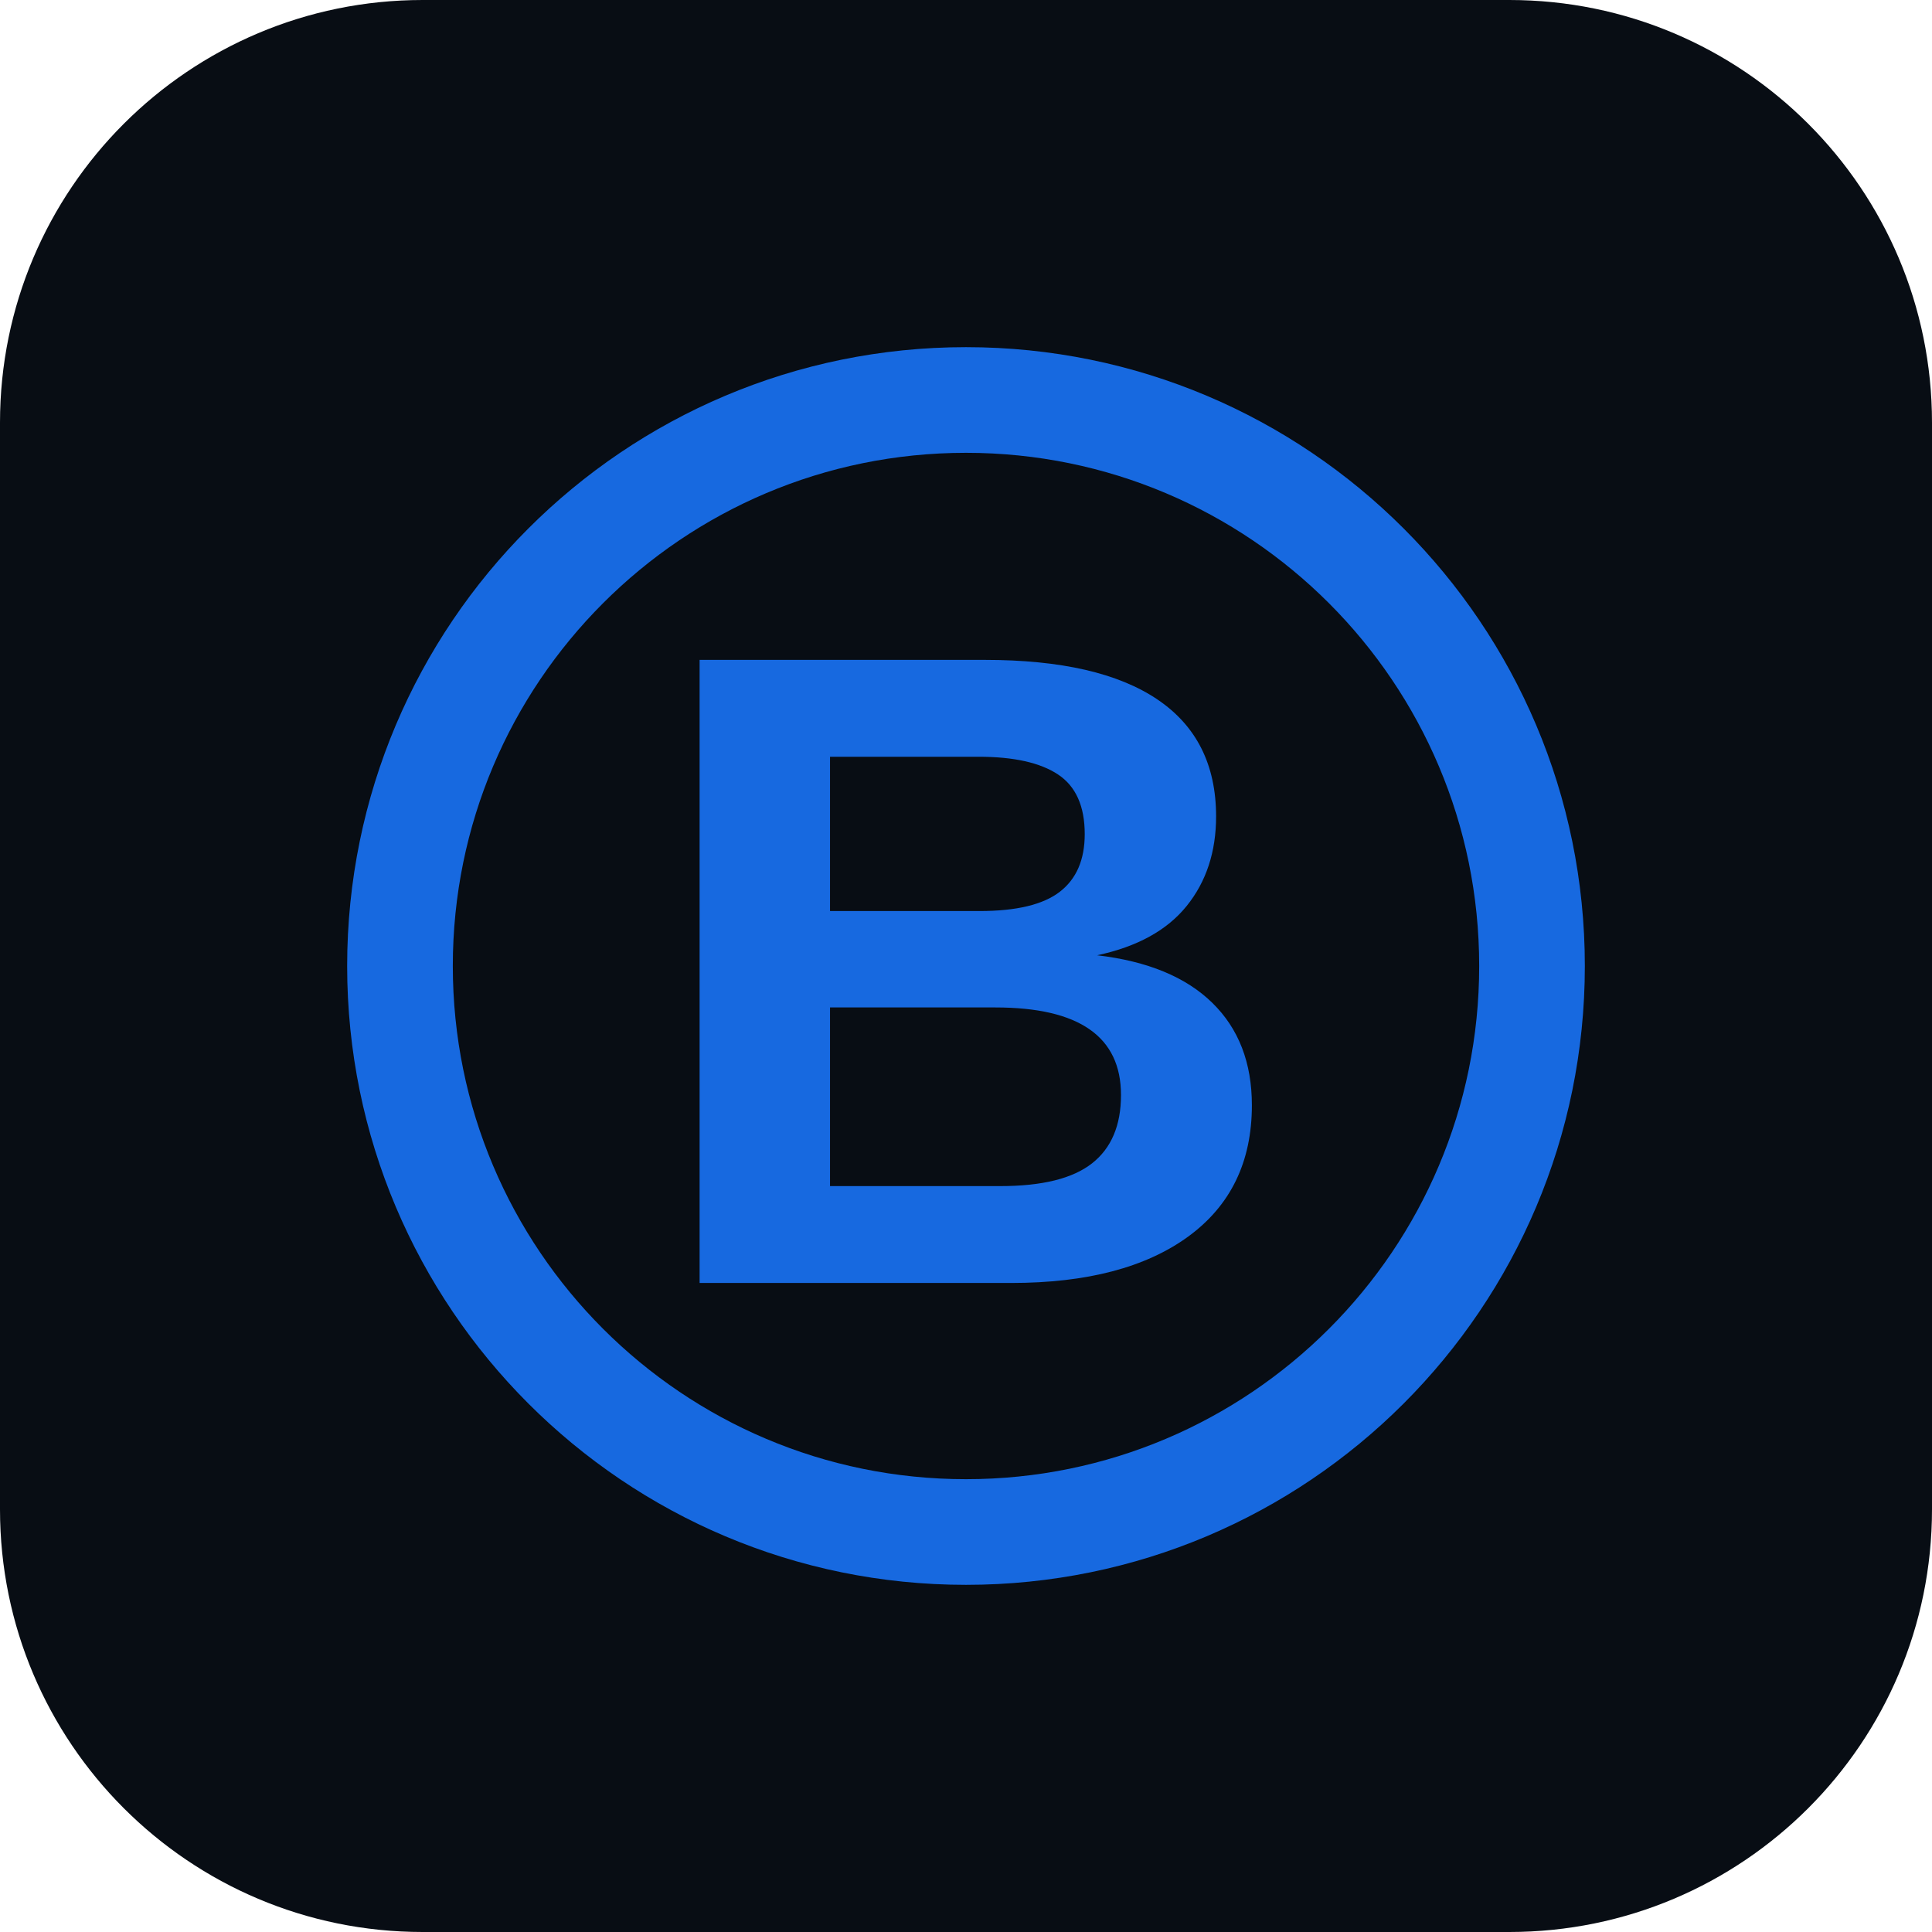
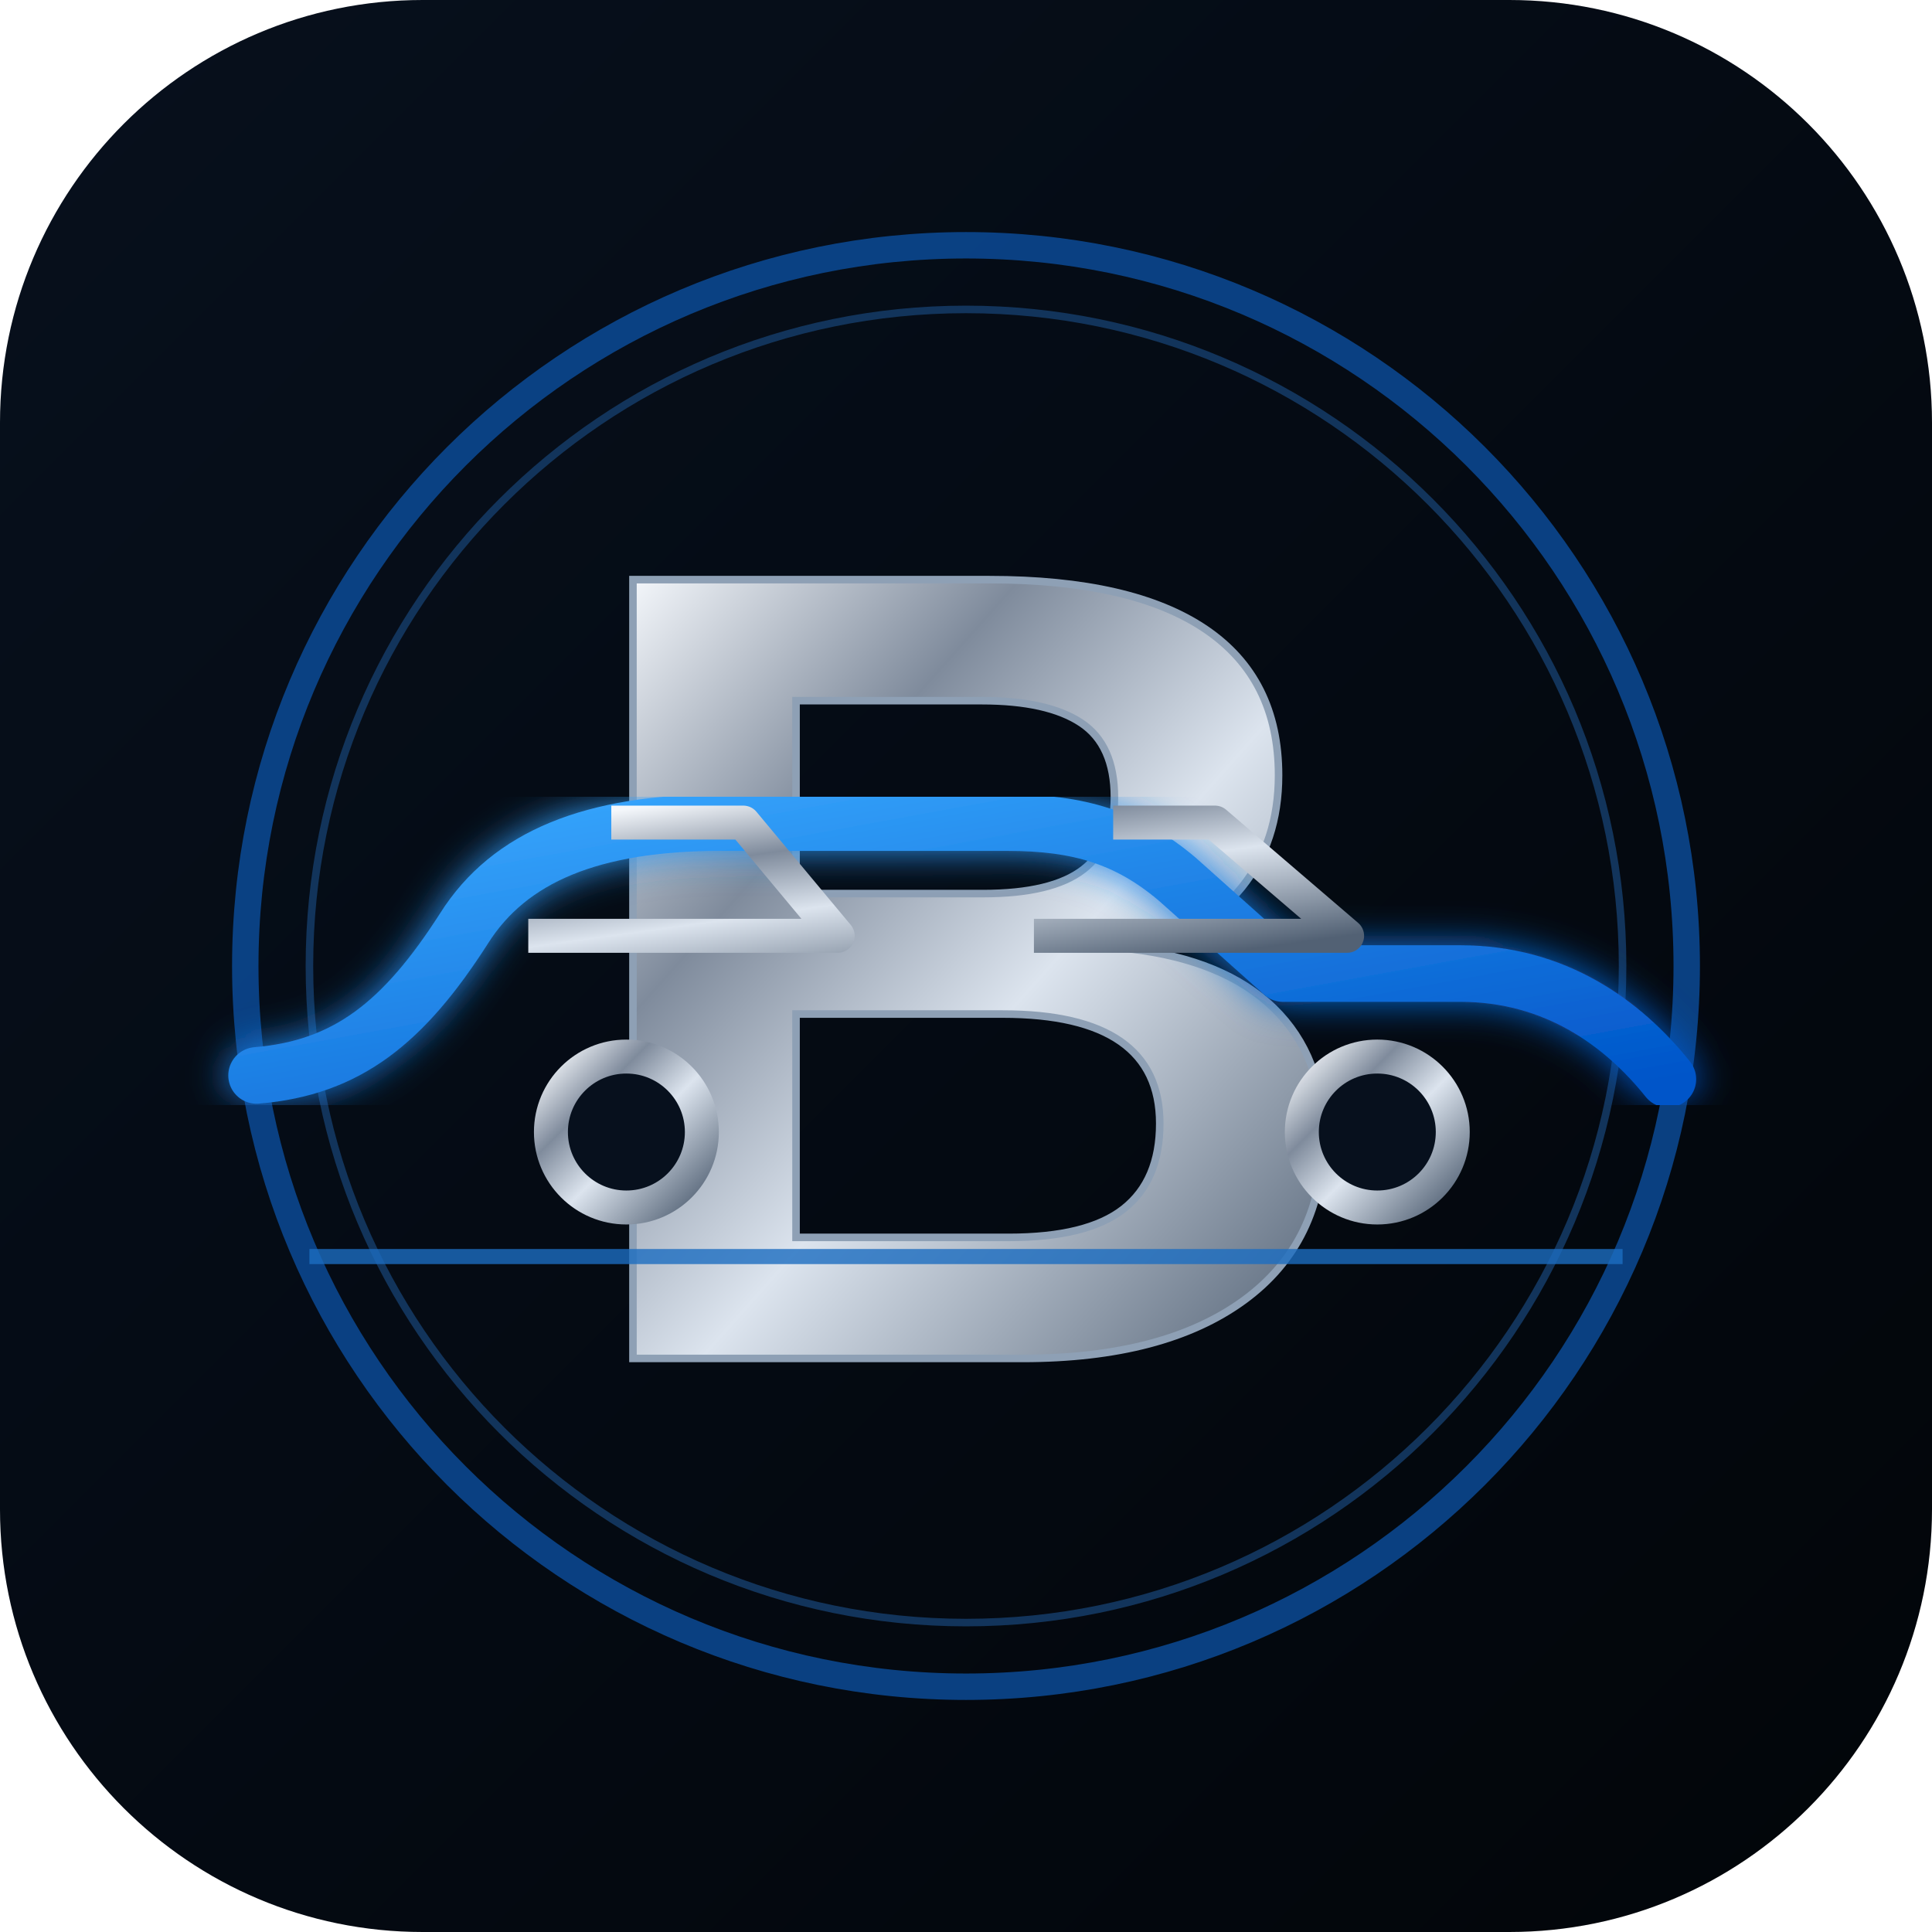
<svg xmlns="http://www.w3.org/2000/svg" viewBox="0 0 512 512">
-   <rect width="512" height="512" rx="112" fill="#080d14" />
-   <circle cx="256" cy="256" r="150" fill="none" stroke="#1769e0" stroke-width="28" />
-   <text x="256" y="340" text-anchor="middle" font-family="Arial,sans-serif" font-size="240" font-weight="800" fill="#1769e0">B</text>
+   <defs>
+     <linearGradient id="bg" x1="0" y1="0" x2="1" y2="1">
+       <stop stop-color="#07101d" />
+       <stop offset="1" stop-color="#020509" />
+     </linearGradient>
+     <linearGradient id="metal" x1="0" y1="0" x2="1" y2="1">
+       <stop stop-color="#f4f7fb" />
+       <stop offset=".28" stop-color="#7f8b9c" />
+       <stop offset=".55" stop-color="#dce4ee" />
+       <stop offset="1" stop-color="#526174" />
+     </linearGradient>
+     <linearGradient id="blue" x1="0" y1="0" x2="1" y2="1">
+       <stop stop-color="#39a9ff" />
+       <stop offset="1" stop-color="#0055c9" />
+     </linearGradient>
+     <filter id="glow">
+       <feGaussianBlur stdDeviation="5" result="b" />
+       <feMerge>
+         <feMergeNode in="b" />
+         <feMergeNode in="SourceGraphic" />
+       </feMerge>
+     </filter>
+   </defs>
+   <rect width="512" height="512" rx="112" fill="url(#bg)" />
+   <circle cx="256" cy="256" r="191" fill="none" stroke="#0b4e9d" stroke-width="7" opacity=".8" />
+   <circle cx="256" cy="256" r="174" fill="none" stroke="#12345b" stroke-width="2" />
+   <text x="256" y="360" text-anchor="middle" font-family="Arial,sans-serif" font-size="300" font-weight="900" fill="url(#metal)" stroke="#8ea0b5" stroke-width="2">B</text>
+   <path d="M68 285c24-2 39-14 55-39 12-19 34-28 68-28h76c19 0 32 4 45 15l28 25h47c25 0 43 13 55 28" fill="none" stroke="url(#blue)" stroke-width="15" stroke-linecap="round" stroke-linejoin="round" filter="url(#glow)" />
+   <path d="M162 218l35 0 25 30h-82m155-30h27l35 30h-83" fill="none" stroke="url(#metal)" stroke-width="9" stroke-linejoin="round" />
+   <circle cx="166" cy="300" r="20" fill="#07101d" stroke="url(#metal)" stroke-width="9" />
+   <circle cx="365" cy="300" r="20" fill="#07101d" stroke="url(#metal)" stroke-width="9" />
+   <path d="M82 333h348" stroke="#1c6dc0" stroke-width="4" opacity=".8" />
</svg>
